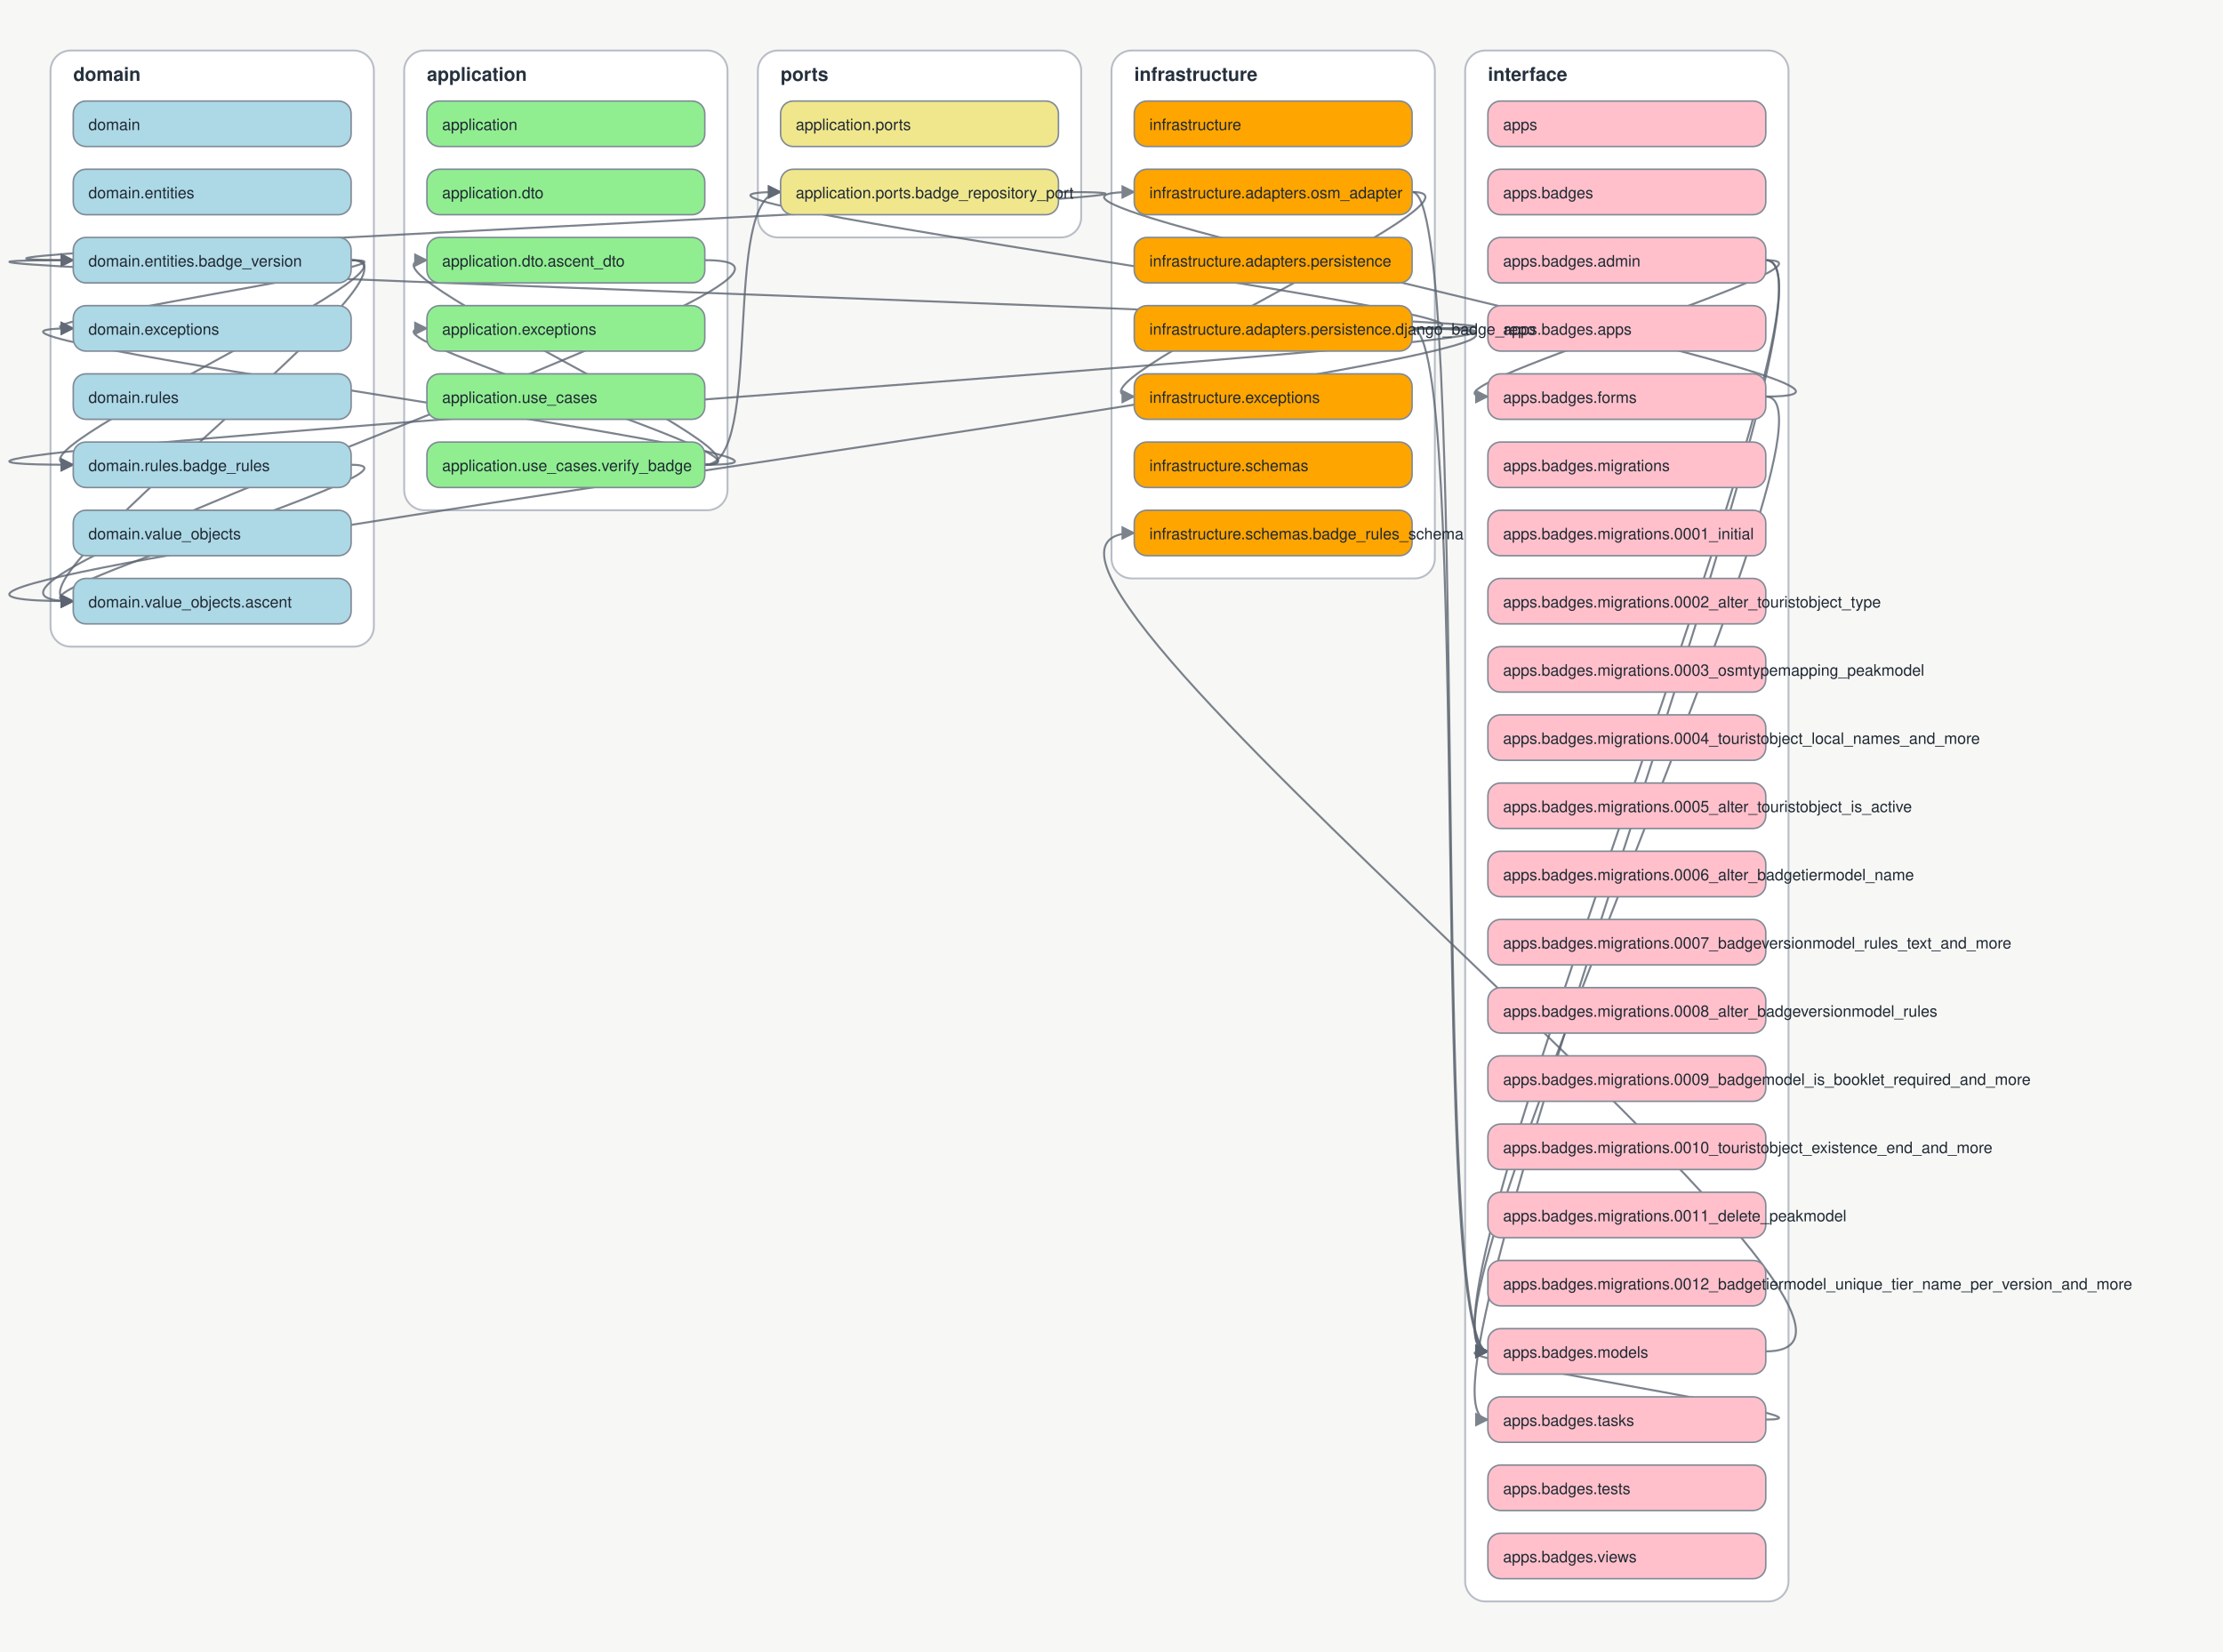
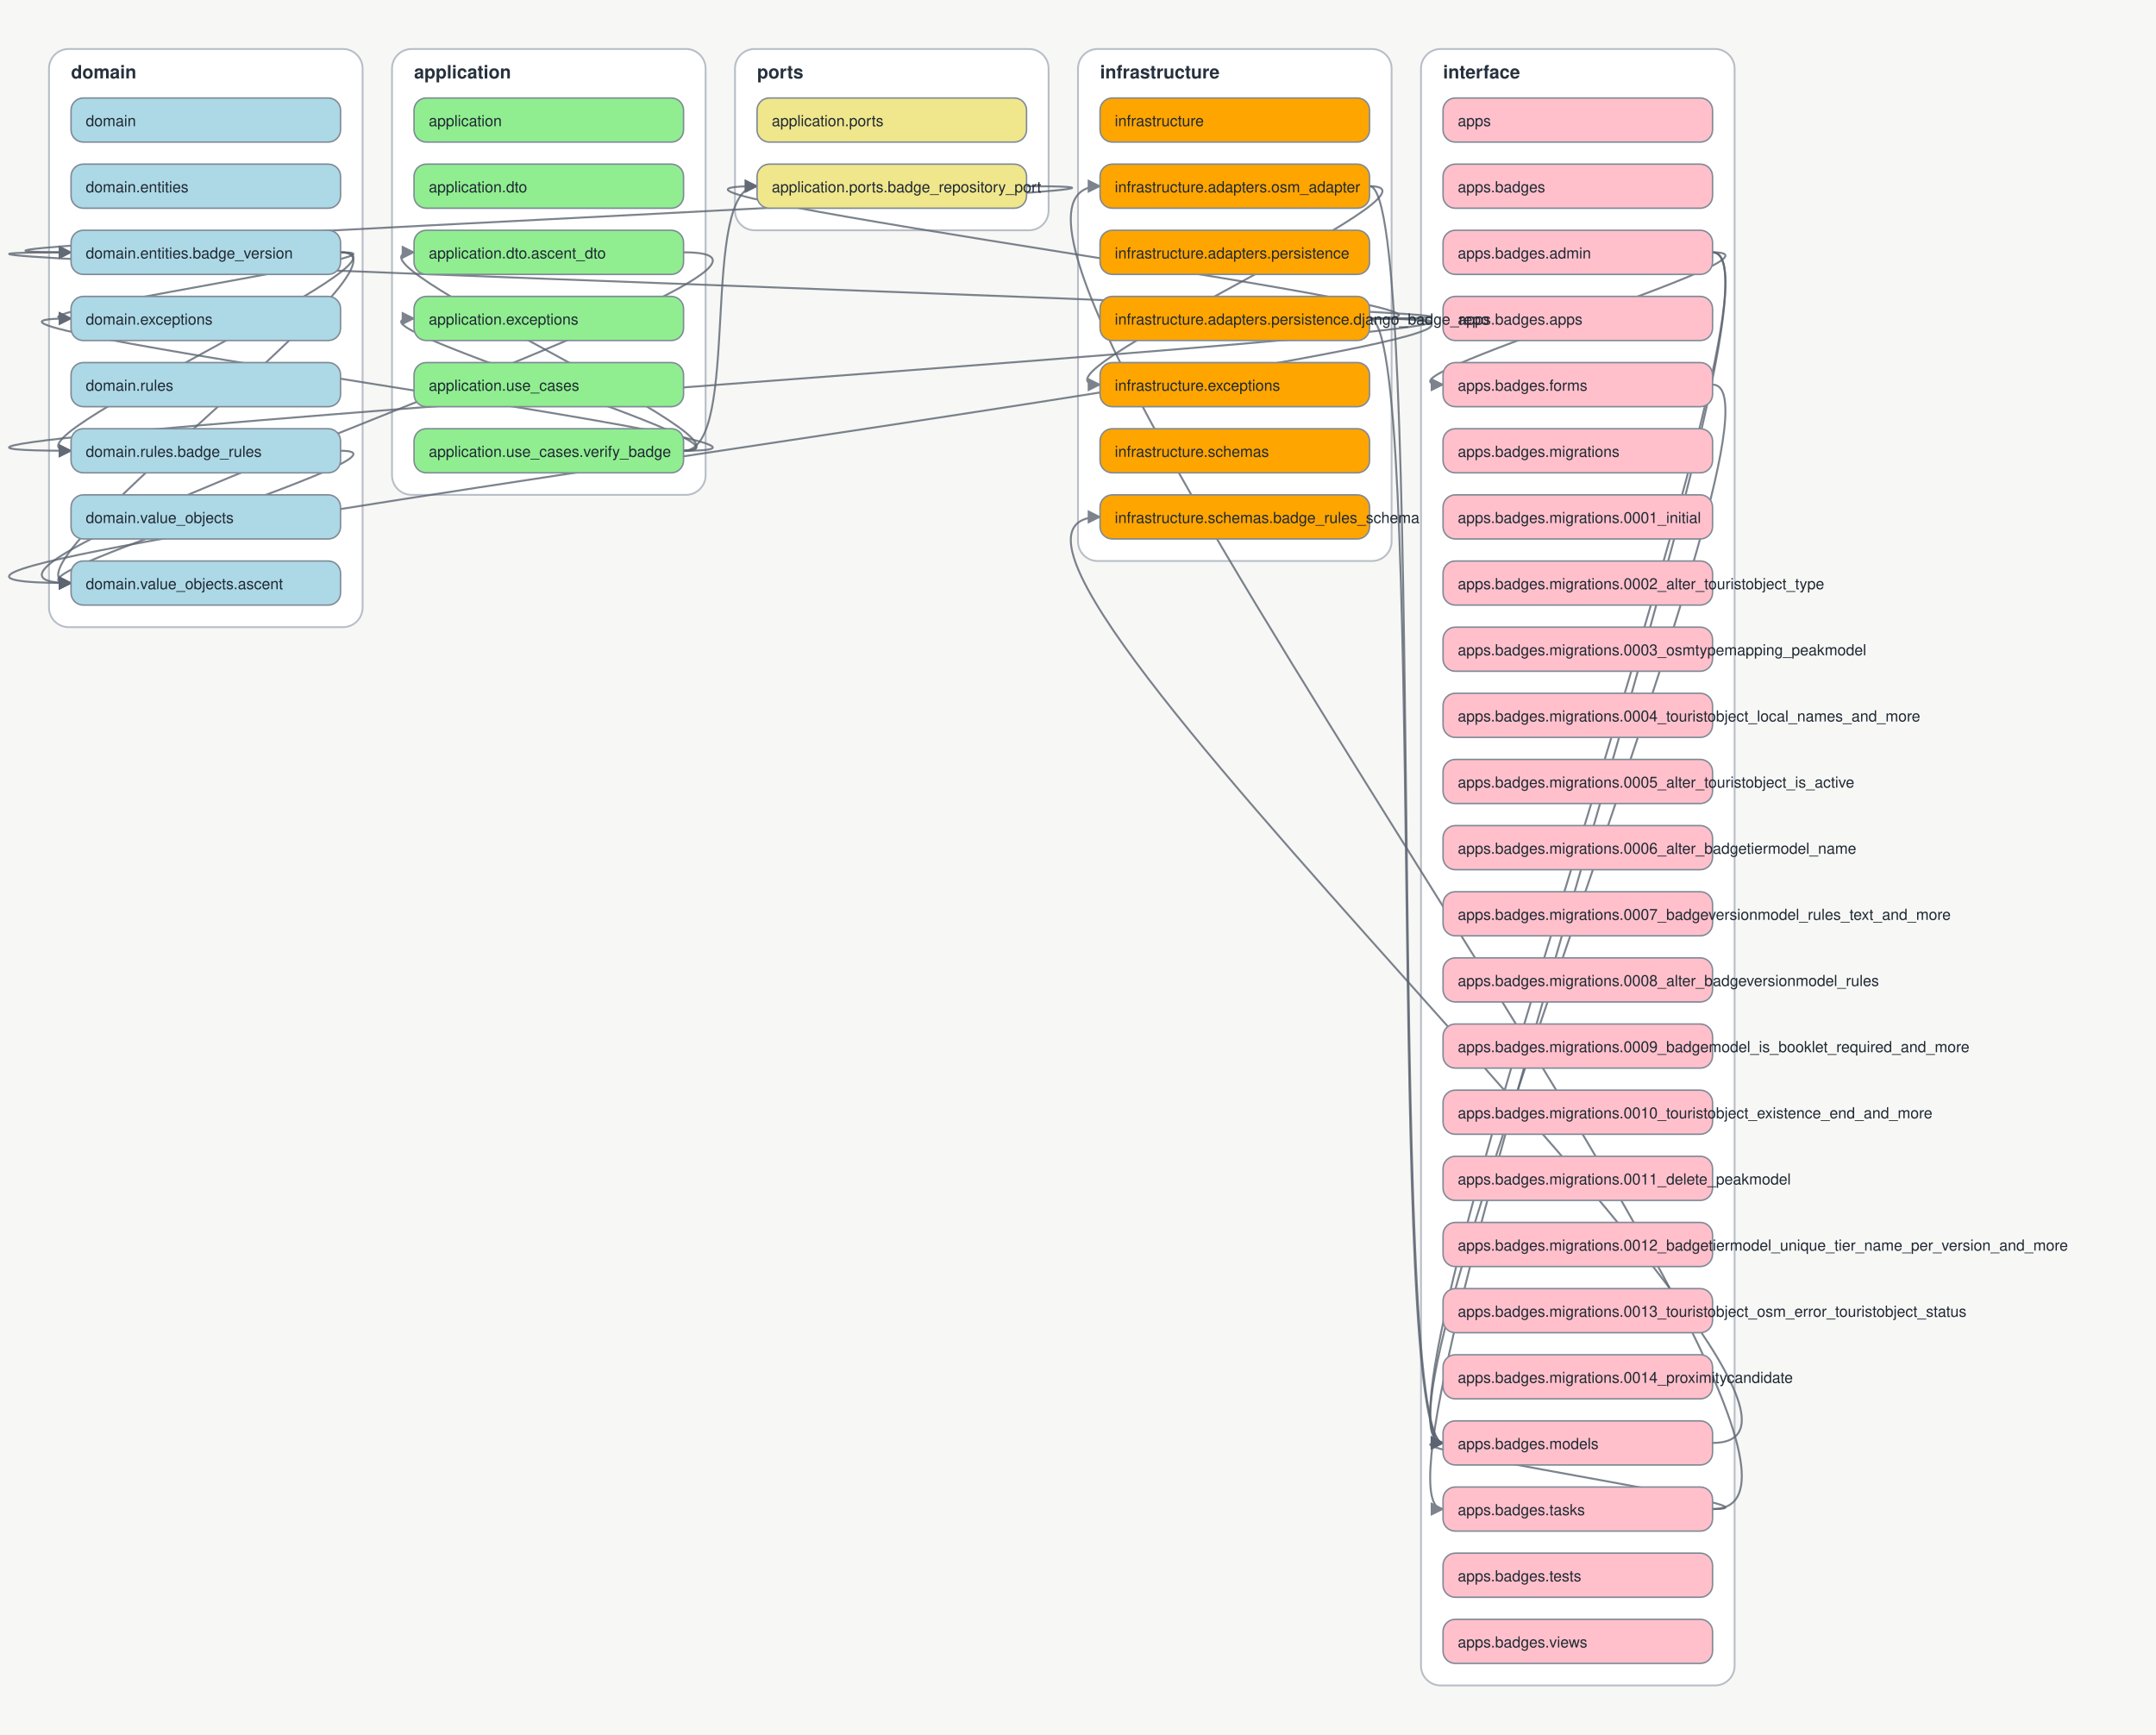
- <svg xmlns="http://www.w3.org/2000/svg" width="1760" height="1308" viewBox="0 0 1760 1308">
+ <svg xmlns="http://www.w3.org/2000/svg" width="1760" height="1416" viewBox="0 0 1760 1416">
  <defs>
    <marker id="arrow" viewBox="0 0 10 10" refX="9" refY="5" markerWidth="7" markerHeight="7" orient="auto-start-reverse">
      <path d="M 0 0 L 10 5 L 0 10 z" fill="#5b6470" />
    </marker>
  </defs>
  <rect width="100%" height="100%" fill="#f7f7f5" />
  <rect x="40" y="40" width="256" height="472" rx="16" fill="#ffffff" stroke="#b8bec7" stroke-width="1.5" />
  <text x="58" y="64" font-family="Helvetica, Arial, sans-serif" font-size="15" font-weight="700" fill="#26313d">domain</text>
  <rect x="320" y="40" width="256" height="364" rx="16" fill="#ffffff" stroke="#b8bec7" stroke-width="1.5" />
  <text x="338" y="64" font-family="Helvetica, Arial, sans-serif" font-size="15" font-weight="700" fill="#26313d">application</text>
  <rect x="600" y="40" width="256" height="148" rx="16" fill="#ffffff" stroke="#b8bec7" stroke-width="1.5" />
  <text x="618" y="64" font-family="Helvetica, Arial, sans-serif" font-size="15" font-weight="700" fill="#26313d">ports</text>
  <rect x="880" y="40" width="256" height="418" rx="16" fill="#ffffff" stroke="#b8bec7" stroke-width="1.5" />
  <text x="898" y="64" font-family="Helvetica, Arial, sans-serif" font-size="15" font-weight="700" fill="#26313d">infrastructure</text>
-   <rect x="1160" y="40" width="256" height="1228" rx="16" fill="#ffffff" stroke="#b8bec7" stroke-width="1.5" />
+   <rect x="1160" y="40" width="256" height="1336" rx="16" fill="#ffffff" stroke="#b8bec7" stroke-width="1.5" />
  <text x="1178" y="64" font-family="Helvetica, Arial, sans-serif" font-size="15" font-weight="700" fill="#26313d">interface</text>
  <path d="M 558.0 206.0 C 733.0 206.0, -117.0 476.0, 58.0 476.0" fill="none" stroke="#5b6470" stroke-width="1.6" opacity="0.8" marker-end="url(#arrow)" />
  <path d="M 838.0 152.0 C 1111.0 152.0, -215.0 206.0, 58.0 206.0" fill="none" stroke="#5b6470" stroke-width="1.6" opacity="0.8" marker-end="url(#arrow)" />
  <path d="M 558.0 368.0 C 635.0 368.0, 261.0 206.0, 338.0 206.0" fill="none" stroke="#5b6470" stroke-width="1.6" opacity="0.8" marker-end="url(#arrow)" />
  <path d="M 558.0 368.0 C 635.0 368.0, 261.0 260.0, 338.0 260.0" fill="none" stroke="#5b6470" stroke-width="1.6" opacity="0.8" marker-end="url(#arrow)" />
  <path d="M 558.0 368.0 C 606.0 368.0, 570.0 152.0, 618.0 152.0" fill="none" stroke="#5b6470" stroke-width="1.6" opacity="0.8" marker-end="url(#arrow)" />
  <path d="M 558.0 368.0 C 733.0 368.0, -117.0 260.0, 58.0 260.0" fill="none" stroke="#5b6470" stroke-width="1.6" opacity="0.8" marker-end="url(#arrow)" />
  <path d="M 1398.0 206.0 C 1475.0 206.0, 1101.0 314.0, 1178.0 314.0" fill="none" stroke="#5b6470" stroke-width="1.6" opacity="0.8" marker-end="url(#arrow)" />
-   <path d="M 1398.0 206.0 C 1475.0 206.0, 1101.0 1070.0, 1178.0 1070.0" fill="none" stroke="#5b6470" stroke-width="1.6" opacity="0.8" marker-end="url(#arrow)" />
-   <path d="M 1398.0 206.0 C 1475.0 206.0, 1101.0 1124.0, 1178.0 1124.0" fill="none" stroke="#5b6470" stroke-width="1.6" opacity="0.8" marker-end="url(#arrow)" />
-   <path d="M 1398.0 314.0 C 1475.0 314.0, 1101.0 1070.0, 1178.0 1070.0" fill="none" stroke="#5b6470" stroke-width="1.6" opacity="0.8" marker-end="url(#arrow)" />
-   <path d="M 1398.0 314.0 C 1573.0 314.0, 723.0 152.0, 898.0 152.0" fill="none" stroke="#5b6470" stroke-width="1.6" opacity="0.8" marker-end="url(#arrow)" />
-   <path d="M 1398.0 1070.0 C 1573.0 1070.0, 723.0 422.0, 898.0 422.0" fill="none" stroke="#5b6470" stroke-width="1.6" opacity="0.8" marker-end="url(#arrow)" />
-   <path d="M 1398.0 1124.0 C 1475.0 1124.0, 1101.0 1070.0, 1178.0 1070.0" fill="none" stroke="#5b6470" stroke-width="1.6" opacity="0.8" marker-end="url(#arrow)" />
+   <path d="M 1398.0 206.0 C 1475.0 206.0, 1101.0 1178.0, 1178.0 1178.0" fill="none" stroke="#5b6470" stroke-width="1.6" opacity="0.8" marker-end="url(#arrow)" />
+   <path d="M 1398.0 206.0 C 1475.0 206.0, 1101.0 1232.0, 1178.0 1232.0" fill="none" stroke="#5b6470" stroke-width="1.6" opacity="0.8" marker-end="url(#arrow)" />
+   <path d="M 1398.0 314.0 C 1475.0 314.0, 1101.0 1178.0, 1178.0 1178.0" fill="none" stroke="#5b6470" stroke-width="1.6" opacity="0.8" marker-end="url(#arrow)" />
+   <path d="M 1398.0 1178.0 C 1573.0 1178.0, 723.0 422.0, 898.0 422.0" fill="none" stroke="#5b6470" stroke-width="1.6" opacity="0.8" marker-end="url(#arrow)" />
+   <path d="M 1398.0 1232.0 C 1475.0 1232.0, 1101.0 1178.0, 1178.0 1178.0" fill="none" stroke="#5b6470" stroke-width="1.6" opacity="0.8" marker-end="url(#arrow)" />
+   <path d="M 1398.0 1232.0 C 1573.0 1232.0, 723.0 152.0, 898.0 152.0" fill="none" stroke="#5b6470" stroke-width="1.6" opacity="0.8" marker-end="url(#arrow)" />
  <path d="M 278.0 206.0 C 355.0 206.0, -19.0 260.0, 58.0 260.0" fill="none" stroke="#5b6470" stroke-width="1.6" opacity="0.8" marker-end="url(#arrow)" />
  <path d="M 278.0 206.0 C 355.0 206.0, -19.0 368.0, 58.0 368.0" fill="none" stroke="#5b6470" stroke-width="1.6" opacity="0.8" marker-end="url(#arrow)" />
  <path d="M 278.0 206.0 C 355.0 206.0, -19.0 476.0, 58.0 476.0" fill="none" stroke="#5b6470" stroke-width="1.6" opacity="0.8" marker-end="url(#arrow)" />
  <path d="M 278.0 368.0 C 355.0 368.0, -19.0 476.0, 58.0 476.0" fill="none" stroke="#5b6470" stroke-width="1.6" opacity="0.8" marker-end="url(#arrow)" />
-   <path d="M 1118.0 152.0 C 1166.0 152.0, 1130.0 1070.0, 1178.0 1070.0" fill="none" stroke="#5b6470" stroke-width="1.6" opacity="0.8" marker-end="url(#arrow)" />
+   <path d="M 1118.0 152.0 C 1166.0 152.0, 1130.0 1178.0, 1178.0 1178.0" fill="none" stroke="#5b6470" stroke-width="1.6" opacity="0.8" marker-end="url(#arrow)" />
  <path d="M 1118.0 152.0 C 1195.0 152.0, 821.0 314.0, 898.0 314.0" fill="none" stroke="#5b6470" stroke-width="1.6" opacity="0.8" marker-end="url(#arrow)" />
  <path d="M 1118.0 260.0 C 1293.0 260.0, 443.0 152.0, 618.0 152.0" fill="none" stroke="#5b6470" stroke-width="1.6" opacity="0.8" marker-end="url(#arrow)" />
-   <path d="M 1118.0 260.0 C 1166.0 260.0, 1130.0 1070.0, 1178.0 1070.0" fill="none" stroke="#5b6470" stroke-width="1.6" opacity="0.8" marker-end="url(#arrow)" />
+   <path d="M 1118.0 260.0 C 1166.0 260.0, 1130.0 1178.0, 1178.0 1178.0" fill="none" stroke="#5b6470" stroke-width="1.6" opacity="0.8" marker-end="url(#arrow)" />
  <path d="M 1118.0 260.0 C 1489.0 260.0, -313.0 206.0, 58.0 206.0" fill="none" stroke="#5b6470" stroke-width="1.6" opacity="0.8" marker-end="url(#arrow)" />
  <path d="M 1118.0 260.0 C 1489.0 260.0, -313.0 368.0, 58.0 368.0" fill="none" stroke="#5b6470" stroke-width="1.6" opacity="0.8" marker-end="url(#arrow)" />
  <path d="M 1118.0 260.0 C 1489.0 260.0, -313.0 476.0, 58.0 476.0" fill="none" stroke="#5b6470" stroke-width="1.6" opacity="0.8" marker-end="url(#arrow)" />
  <rect x="338" y="80" width="220" height="36" rx="10" fill="lightgreen" stroke="#7f8a96" stroke-width="1.2" />
  <text x="350" y="103" font-family="Helvetica, Arial, sans-serif" font-size="12.5" fill="#1f2933">application</text>
  <rect x="338" y="134" width="220" height="36" rx="10" fill="lightgreen" stroke="#7f8a96" stroke-width="1.2" />
  <text x="350" y="157" font-family="Helvetica, Arial, sans-serif" font-size="12.5" fill="#1f2933">application.dto</text>
  <rect x="338" y="188" width="220" height="36" rx="10" fill="lightgreen" stroke="#7f8a96" stroke-width="1.2" />
  <text x="350" y="211" font-family="Helvetica, Arial, sans-serif" font-size="12.5" fill="#1f2933">application.dto.ascent_dto</text>
  <rect x="338" y="242" width="220" height="36" rx="10" fill="lightgreen" stroke="#7f8a96" stroke-width="1.2" />
  <text x="350" y="265" font-family="Helvetica, Arial, sans-serif" font-size="12.5" fill="#1f2933">application.exceptions</text>
  <rect x="618" y="80" width="220" height="36" rx="10" fill="khaki" stroke="#7f8a96" stroke-width="1.2" />
  <text x="630" y="103" font-family="Helvetica, Arial, sans-serif" font-size="12.5" fill="#1f2933">application.ports</text>
  <rect x="618" y="134" width="220" height="36" rx="10" fill="khaki" stroke="#7f8a96" stroke-width="1.2" />
  <text x="630" y="157" font-family="Helvetica, Arial, sans-serif" font-size="12.5" fill="#1f2933">application.ports.badge_repository_port</text>
  <rect x="338" y="296" width="220" height="36" rx="10" fill="lightgreen" stroke="#7f8a96" stroke-width="1.2" />
  <text x="350" y="319" font-family="Helvetica, Arial, sans-serif" font-size="12.5" fill="#1f2933">application.use_cases</text>
  <rect x="338" y="350" width="220" height="36" rx="10" fill="lightgreen" stroke="#7f8a96" stroke-width="1.2" />
  <text x="350" y="373" font-family="Helvetica, Arial, sans-serif" font-size="12.5" fill="#1f2933">application.use_cases.verify_badge</text>
  <rect x="1178" y="80" width="220" height="36" rx="10" fill="pink" stroke="#7f8a96" stroke-width="1.2" />
  <text x="1190" y="103" font-family="Helvetica, Arial, sans-serif" font-size="12.5" fill="#1f2933">apps</text>
  <rect x="1178" y="134" width="220" height="36" rx="10" fill="pink" stroke="#7f8a96" stroke-width="1.2" />
  <text x="1190" y="157" font-family="Helvetica, Arial, sans-serif" font-size="12.5" fill="#1f2933">apps.badges</text>
  <rect x="1178" y="188" width="220" height="36" rx="10" fill="pink" stroke="#7f8a96" stroke-width="1.2" />
  <text x="1190" y="211" font-family="Helvetica, Arial, sans-serif" font-size="12.5" fill="#1f2933">apps.badges.admin</text>
  <rect x="1178" y="242" width="220" height="36" rx="10" fill="pink" stroke="#7f8a96" stroke-width="1.2" />
  <text x="1190" y="265" font-family="Helvetica, Arial, sans-serif" font-size="12.5" fill="#1f2933">apps.badges.apps</text>
  <rect x="1178" y="296" width="220" height="36" rx="10" fill="pink" stroke="#7f8a96" stroke-width="1.2" />
  <text x="1190" y="319" font-family="Helvetica, Arial, sans-serif" font-size="12.5" fill="#1f2933">apps.badges.forms</text>
  <rect x="1178" y="350" width="220" height="36" rx="10" fill="pink" stroke="#7f8a96" stroke-width="1.2" />
  <text x="1190" y="373" font-family="Helvetica, Arial, sans-serif" font-size="12.5" fill="#1f2933">apps.badges.migrations</text>
  <rect x="1178" y="404" width="220" height="36" rx="10" fill="pink" stroke="#7f8a96" stroke-width="1.2" />
  <text x="1190" y="427" font-family="Helvetica, Arial, sans-serif" font-size="12.5" fill="#1f2933">apps.badges.migrations.0001_initial</text>
  <rect x="1178" y="458" width="220" height="36" rx="10" fill="pink" stroke="#7f8a96" stroke-width="1.2" />
  <text x="1190" y="481" font-family="Helvetica, Arial, sans-serif" font-size="12.5" fill="#1f2933">apps.badges.migrations.0002_alter_touristobject_type</text>
  <rect x="1178" y="512" width="220" height="36" rx="10" fill="pink" stroke="#7f8a96" stroke-width="1.2" />
  <text x="1190" y="535" font-family="Helvetica, Arial, sans-serif" font-size="12.5" fill="#1f2933">apps.badges.migrations.0003_osmtypemapping_peakmodel</text>
  <rect x="1178" y="566" width="220" height="36" rx="10" fill="pink" stroke="#7f8a96" stroke-width="1.2" />
  <text x="1190" y="589" font-family="Helvetica, Arial, sans-serif" font-size="12.5" fill="#1f2933">apps.badges.migrations.0004_touristobject_local_names_and_more</text>
  <rect x="1178" y="620" width="220" height="36" rx="10" fill="pink" stroke="#7f8a96" stroke-width="1.2" />
  <text x="1190" y="643" font-family="Helvetica, Arial, sans-serif" font-size="12.5" fill="#1f2933">apps.badges.migrations.0005_alter_touristobject_is_active</text>
  <rect x="1178" y="674" width="220" height="36" rx="10" fill="pink" stroke="#7f8a96" stroke-width="1.2" />
  <text x="1190" y="697" font-family="Helvetica, Arial, sans-serif" font-size="12.5" fill="#1f2933">apps.badges.migrations.0006_alter_badgetiermodel_name</text>
  <rect x="1178" y="728" width="220" height="36" rx="10" fill="pink" stroke="#7f8a96" stroke-width="1.2" />
  <text x="1190" y="751" font-family="Helvetica, Arial, sans-serif" font-size="12.5" fill="#1f2933">apps.badges.migrations.0007_badgeversionmodel_rules_text_and_more</text>
  <rect x="1178" y="782" width="220" height="36" rx="10" fill="pink" stroke="#7f8a96" stroke-width="1.2" />
  <text x="1190" y="805" font-family="Helvetica, Arial, sans-serif" font-size="12.5" fill="#1f2933">apps.badges.migrations.0008_alter_badgeversionmodel_rules</text>
  <rect x="1178" y="836" width="220" height="36" rx="10" fill="pink" stroke="#7f8a96" stroke-width="1.2" />
  <text x="1190" y="859" font-family="Helvetica, Arial, sans-serif" font-size="12.5" fill="#1f2933">apps.badges.migrations.0009_badgemodel_is_booklet_required_and_more</text>
  <rect x="1178" y="890" width="220" height="36" rx="10" fill="pink" stroke="#7f8a96" stroke-width="1.2" />
  <text x="1190" y="913" font-family="Helvetica, Arial, sans-serif" font-size="12.5" fill="#1f2933">apps.badges.migrations.0010_touristobject_existence_end_and_more</text>
  <rect x="1178" y="944" width="220" height="36" rx="10" fill="pink" stroke="#7f8a96" stroke-width="1.2" />
  <text x="1190" y="967" font-family="Helvetica, Arial, sans-serif" font-size="12.5" fill="#1f2933">apps.badges.migrations.0011_delete_peakmodel</text>
  <rect x="1178" y="998" width="220" height="36" rx="10" fill="pink" stroke="#7f8a96" stroke-width="1.2" />
  <text x="1190" y="1021" font-family="Helvetica, Arial, sans-serif" font-size="12.5" fill="#1f2933">apps.badges.migrations.0012_badgetiermodel_unique_tier_name_per_version_and_more</text>
  <rect x="1178" y="1052" width="220" height="36" rx="10" fill="pink" stroke="#7f8a96" stroke-width="1.2" />
-   <text x="1190" y="1075" font-family="Helvetica, Arial, sans-serif" font-size="12.5" fill="#1f2933">apps.badges.models</text>
+   <text x="1190" y="1075" font-family="Helvetica, Arial, sans-serif" font-size="12.5" fill="#1f2933">apps.badges.migrations.0013_touristobject_osm_error_touristobject_status</text>
  <rect x="1178" y="1106" width="220" height="36" rx="10" fill="pink" stroke="#7f8a96" stroke-width="1.2" />
-   <text x="1190" y="1129" font-family="Helvetica, Arial, sans-serif" font-size="12.5" fill="#1f2933">apps.badges.tasks</text>
+   <text x="1190" y="1129" font-family="Helvetica, Arial, sans-serif" font-size="12.5" fill="#1f2933">apps.badges.migrations.0014_proximitycandidate</text>
  <rect x="1178" y="1160" width="220" height="36" rx="10" fill="pink" stroke="#7f8a96" stroke-width="1.2" />
-   <text x="1190" y="1183" font-family="Helvetica, Arial, sans-serif" font-size="12.5" fill="#1f2933">apps.badges.tests</text>
+   <text x="1190" y="1183" font-family="Helvetica, Arial, sans-serif" font-size="12.5" fill="#1f2933">apps.badges.models</text>
  <rect x="1178" y="1214" width="220" height="36" rx="10" fill="pink" stroke="#7f8a96" stroke-width="1.2" />
-   <text x="1190" y="1237" font-family="Helvetica, Arial, sans-serif" font-size="12.5" fill="#1f2933">apps.badges.views</text>
+   <text x="1190" y="1237" font-family="Helvetica, Arial, sans-serif" font-size="12.5" fill="#1f2933">apps.badges.tasks</text>
+   <rect x="1178" y="1268" width="220" height="36" rx="10" fill="pink" stroke="#7f8a96" stroke-width="1.2" />
+   <text x="1190" y="1291" font-family="Helvetica, Arial, sans-serif" font-size="12.5" fill="#1f2933">apps.badges.tests</text>
+   <rect x="1178" y="1322" width="220" height="36" rx="10" fill="pink" stroke="#7f8a96" stroke-width="1.2" />
+   <text x="1190" y="1345" font-family="Helvetica, Arial, sans-serif" font-size="12.5" fill="#1f2933">apps.badges.views</text>
  <rect x="58" y="80" width="220" height="36" rx="10" fill="lightblue" stroke="#7f8a96" stroke-width="1.2" />
  <text x="70" y="103" font-family="Helvetica, Arial, sans-serif" font-size="12.5" fill="#1f2933">domain</text>
  <rect x="58" y="134" width="220" height="36" rx="10" fill="lightblue" stroke="#7f8a96" stroke-width="1.2" />
  <text x="70" y="157" font-family="Helvetica, Arial, sans-serif" font-size="12.5" fill="#1f2933">domain.entities</text>
  <rect x="58" y="188" width="220" height="36" rx="10" fill="lightblue" stroke="#7f8a96" stroke-width="1.2" />
  <text x="70" y="211" font-family="Helvetica, Arial, sans-serif" font-size="12.5" fill="#1f2933">domain.entities.badge_version</text>
  <rect x="58" y="242" width="220" height="36" rx="10" fill="lightblue" stroke="#7f8a96" stroke-width="1.2" />
  <text x="70" y="265" font-family="Helvetica, Arial, sans-serif" font-size="12.5" fill="#1f2933">domain.exceptions</text>
  <rect x="58" y="296" width="220" height="36" rx="10" fill="lightblue" stroke="#7f8a96" stroke-width="1.2" />
  <text x="70" y="319" font-family="Helvetica, Arial, sans-serif" font-size="12.5" fill="#1f2933">domain.rules</text>
  <rect x="58" y="350" width="220" height="36" rx="10" fill="lightblue" stroke="#7f8a96" stroke-width="1.2" />
  <text x="70" y="373" font-family="Helvetica, Arial, sans-serif" font-size="12.5" fill="#1f2933">domain.rules.badge_rules</text>
  <rect x="58" y="404" width="220" height="36" rx="10" fill="lightblue" stroke="#7f8a96" stroke-width="1.2" />
  <text x="70" y="427" font-family="Helvetica, Arial, sans-serif" font-size="12.5" fill="#1f2933">domain.value_objects</text>
  <rect x="58" y="458" width="220" height="36" rx="10" fill="lightblue" stroke="#7f8a96" stroke-width="1.2" />
  <text x="70" y="481" font-family="Helvetica, Arial, sans-serif" font-size="12.5" fill="#1f2933">domain.value_objects.ascent</text>
  <rect x="898" y="80" width="220" height="36" rx="10" fill="orange" stroke="#7f8a96" stroke-width="1.2" />
  <text x="910" y="103" font-family="Helvetica, Arial, sans-serif" font-size="12.5" fill="#1f2933">infrastructure</text>
  <rect x="898" y="134" width="220" height="36" rx="10" fill="orange" stroke="#7f8a96" stroke-width="1.2" />
  <text x="910" y="157" font-family="Helvetica, Arial, sans-serif" font-size="12.5" fill="#1f2933">infrastructure.adapters.osm_adapter</text>
  <rect x="898" y="188" width="220" height="36" rx="10" fill="orange" stroke="#7f8a96" stroke-width="1.2" />
  <text x="910" y="211" font-family="Helvetica, Arial, sans-serif" font-size="12.5" fill="#1f2933">infrastructure.adapters.persistence</text>
  <rect x="898" y="242" width="220" height="36" rx="10" fill="orange" stroke="#7f8a96" stroke-width="1.2" />
  <text x="910" y="265" font-family="Helvetica, Arial, sans-serif" font-size="12.5" fill="#1f2933">infrastructure.adapters.persistence.django_badge_repo</text>
  <rect x="898" y="296" width="220" height="36" rx="10" fill="orange" stroke="#7f8a96" stroke-width="1.2" />
  <text x="910" y="319" font-family="Helvetica, Arial, sans-serif" font-size="12.5" fill="#1f2933">infrastructure.exceptions</text>
  <rect x="898" y="350" width="220" height="36" rx="10" fill="orange" stroke="#7f8a96" stroke-width="1.2" />
  <text x="910" y="373" font-family="Helvetica, Arial, sans-serif" font-size="12.5" fill="#1f2933">infrastructure.schemas</text>
  <rect x="898" y="404" width="220" height="36" rx="10" fill="orange" stroke="#7f8a96" stroke-width="1.2" />
  <text x="910" y="427" font-family="Helvetica, Arial, sans-serif" font-size="12.5" fill="#1f2933">infrastructure.schemas.badge_rules_schema</text>
</svg>
